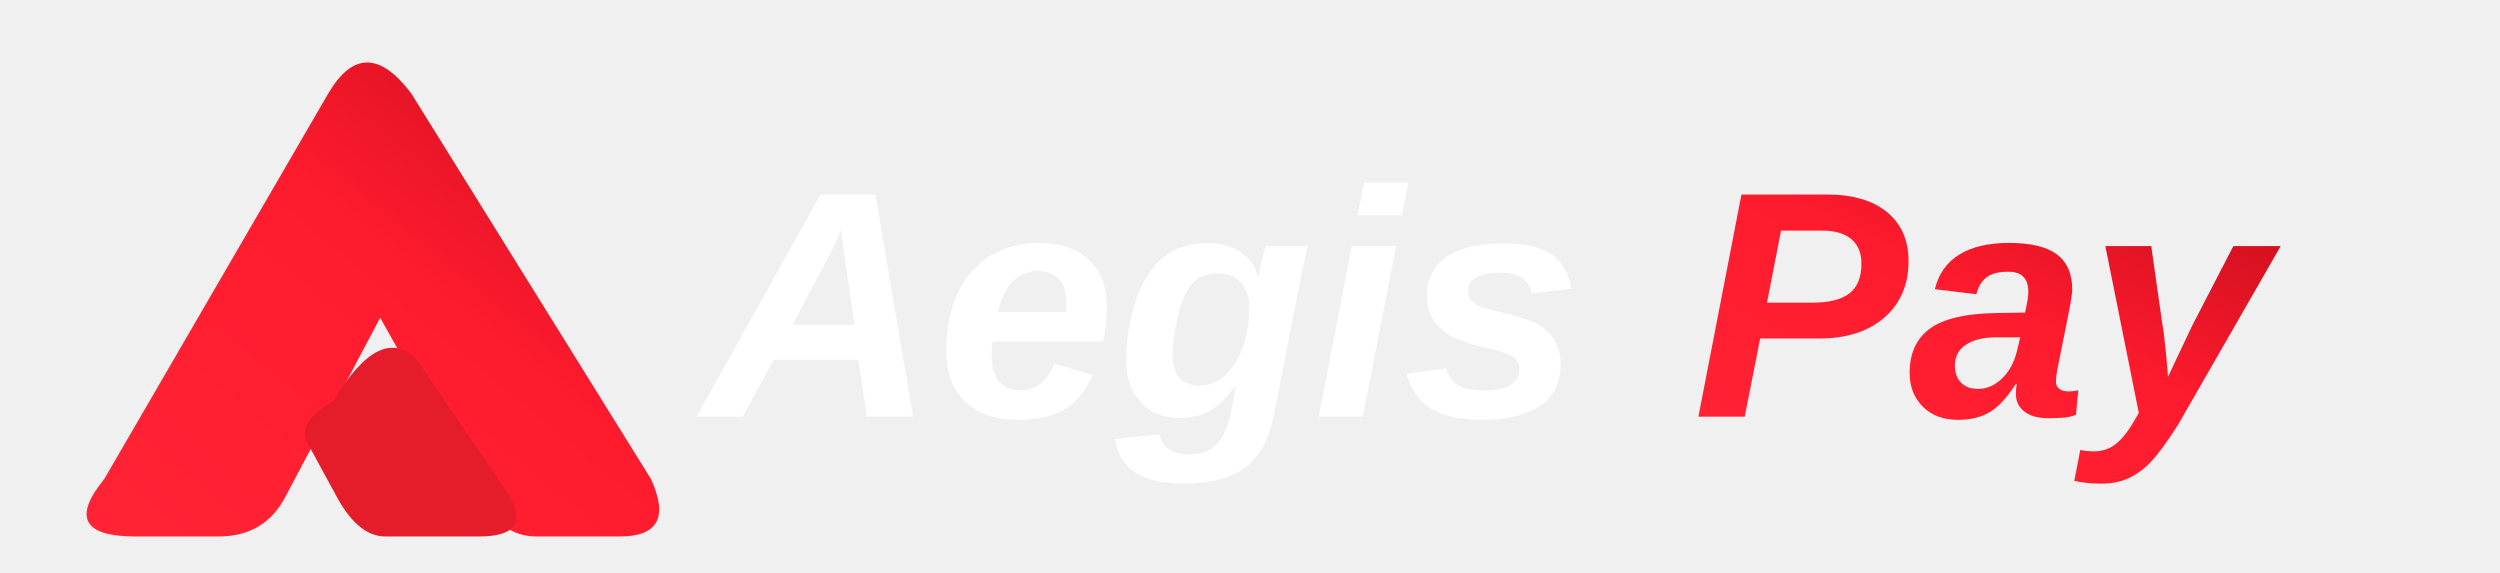
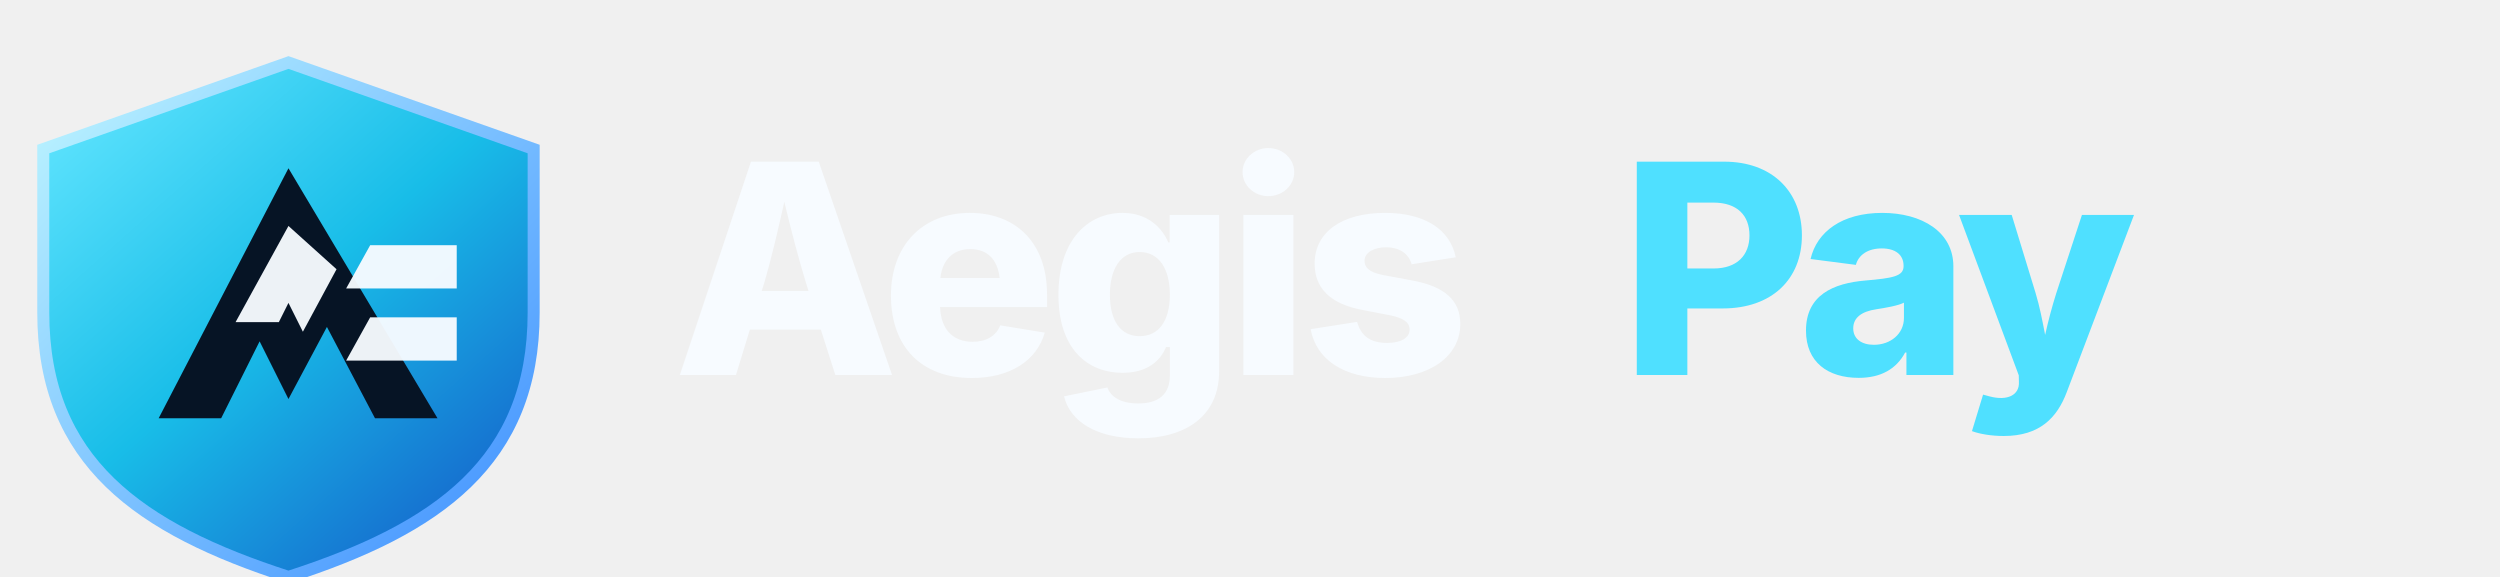
- <svg xmlns="http://www.w3.org/2000/svg" viewBox="0 0 480 110" role="img" aria-label="AegisPay">
+ <svg xmlns="http://www.w3.org/2000/svg" viewBox="0 0 520 120" role="img" aria-label="AegisPay">
  <defs>
-     <linearGradient id="red" x1="0" y1="1" x2="1" y2="0">
-       <stop offset="0" stop-color="#ff2435" />
-       <stop offset=".55" stop-color="#ff1b2e" />
-       <stop offset="1" stop-color="#c90e1c" />
+     <linearGradient id="shield" x1="8%" y1="0%" x2="92%" y2="100%">
+       <stop offset="0" stop-color="#63e6ff" />
+       <stop offset=".48" stop-color="#18bde8" />
+       <stop offset="1" stop-color="#1558c8" />
+     </linearGradient>
+     <linearGradient id="edge" x1="0" y1="0" x2="1" y2="1">
+       <stop offset="0" stop-color="#bff7ff" />
+       <stop offset="1" stop-color="#3b8dff" />
    </linearGradient>
  </defs>
-   <g transform="translate(8 6)">
-     <path d="M12 86 L55 12 Q62 0 71 12 L117 86 Q122 97 111 97 L95 97 Q88 97 84 89 L65 55 L47 89 Q43 97 34 97 H18 Q3 97 12 86Z" fill="url(#red)" />
-     <path d="M56 71 Q65 56 72 63 L89 88 Q95 97 84 97 H66 Q61 97 57 90 L51 79 Q49 75 56 71Z" fill="#e51d2b" />
+   <g transform="translate(8 8)">
+     <path d="M52 5 103 23v34c0 31-20 45-51 55C21 102 1 88 1 57V23L52 5Z" fill="url(#shield)" stroke="url(#edge)" stroke-width="2.5" />
+     <path d="M52 27 25 79h13l8-16 6 12 8-15 10 19h13L52 27Z" fill="#061425" />
+     <path d="M52 39 41 59h9l2-4 3 6 7-13-10-9Z" fill="#f7fbff" opacity=".96" />
+     <path d="M69 43h18v9H64z" fill="#f7fbff" opacity=".96" />
+     <path d="M69 58h18v9H64z" fill="#f7fbff" opacity=".96" />
  </g>
-   <text x="135" y="80" font-family="Arial,Helvetica,sans-serif" font-size="62" font-weight="700" font-style="italic" fill="#ffffff">Aegis</text>
-   <text x="325" y="80" font-family="Arial,Helvetica,sans-serif" font-size="62" font-weight="700" font-style="italic" fill="url(#red)">Pay</text>
+   <text x="140" y="78" font-family="Inter,Montserrat,Arial,sans-serif" font-size="61" font-weight="800" letter-spacing="-1.8" fill="#f7fbff">Aegis</text>
+   <text x="337" y="78" font-family="Inter,Montserrat,Arial,sans-serif" font-size="61" font-weight="800" letter-spacing="-1.8" fill="#4fe0ff">Pay</text>
</svg>
